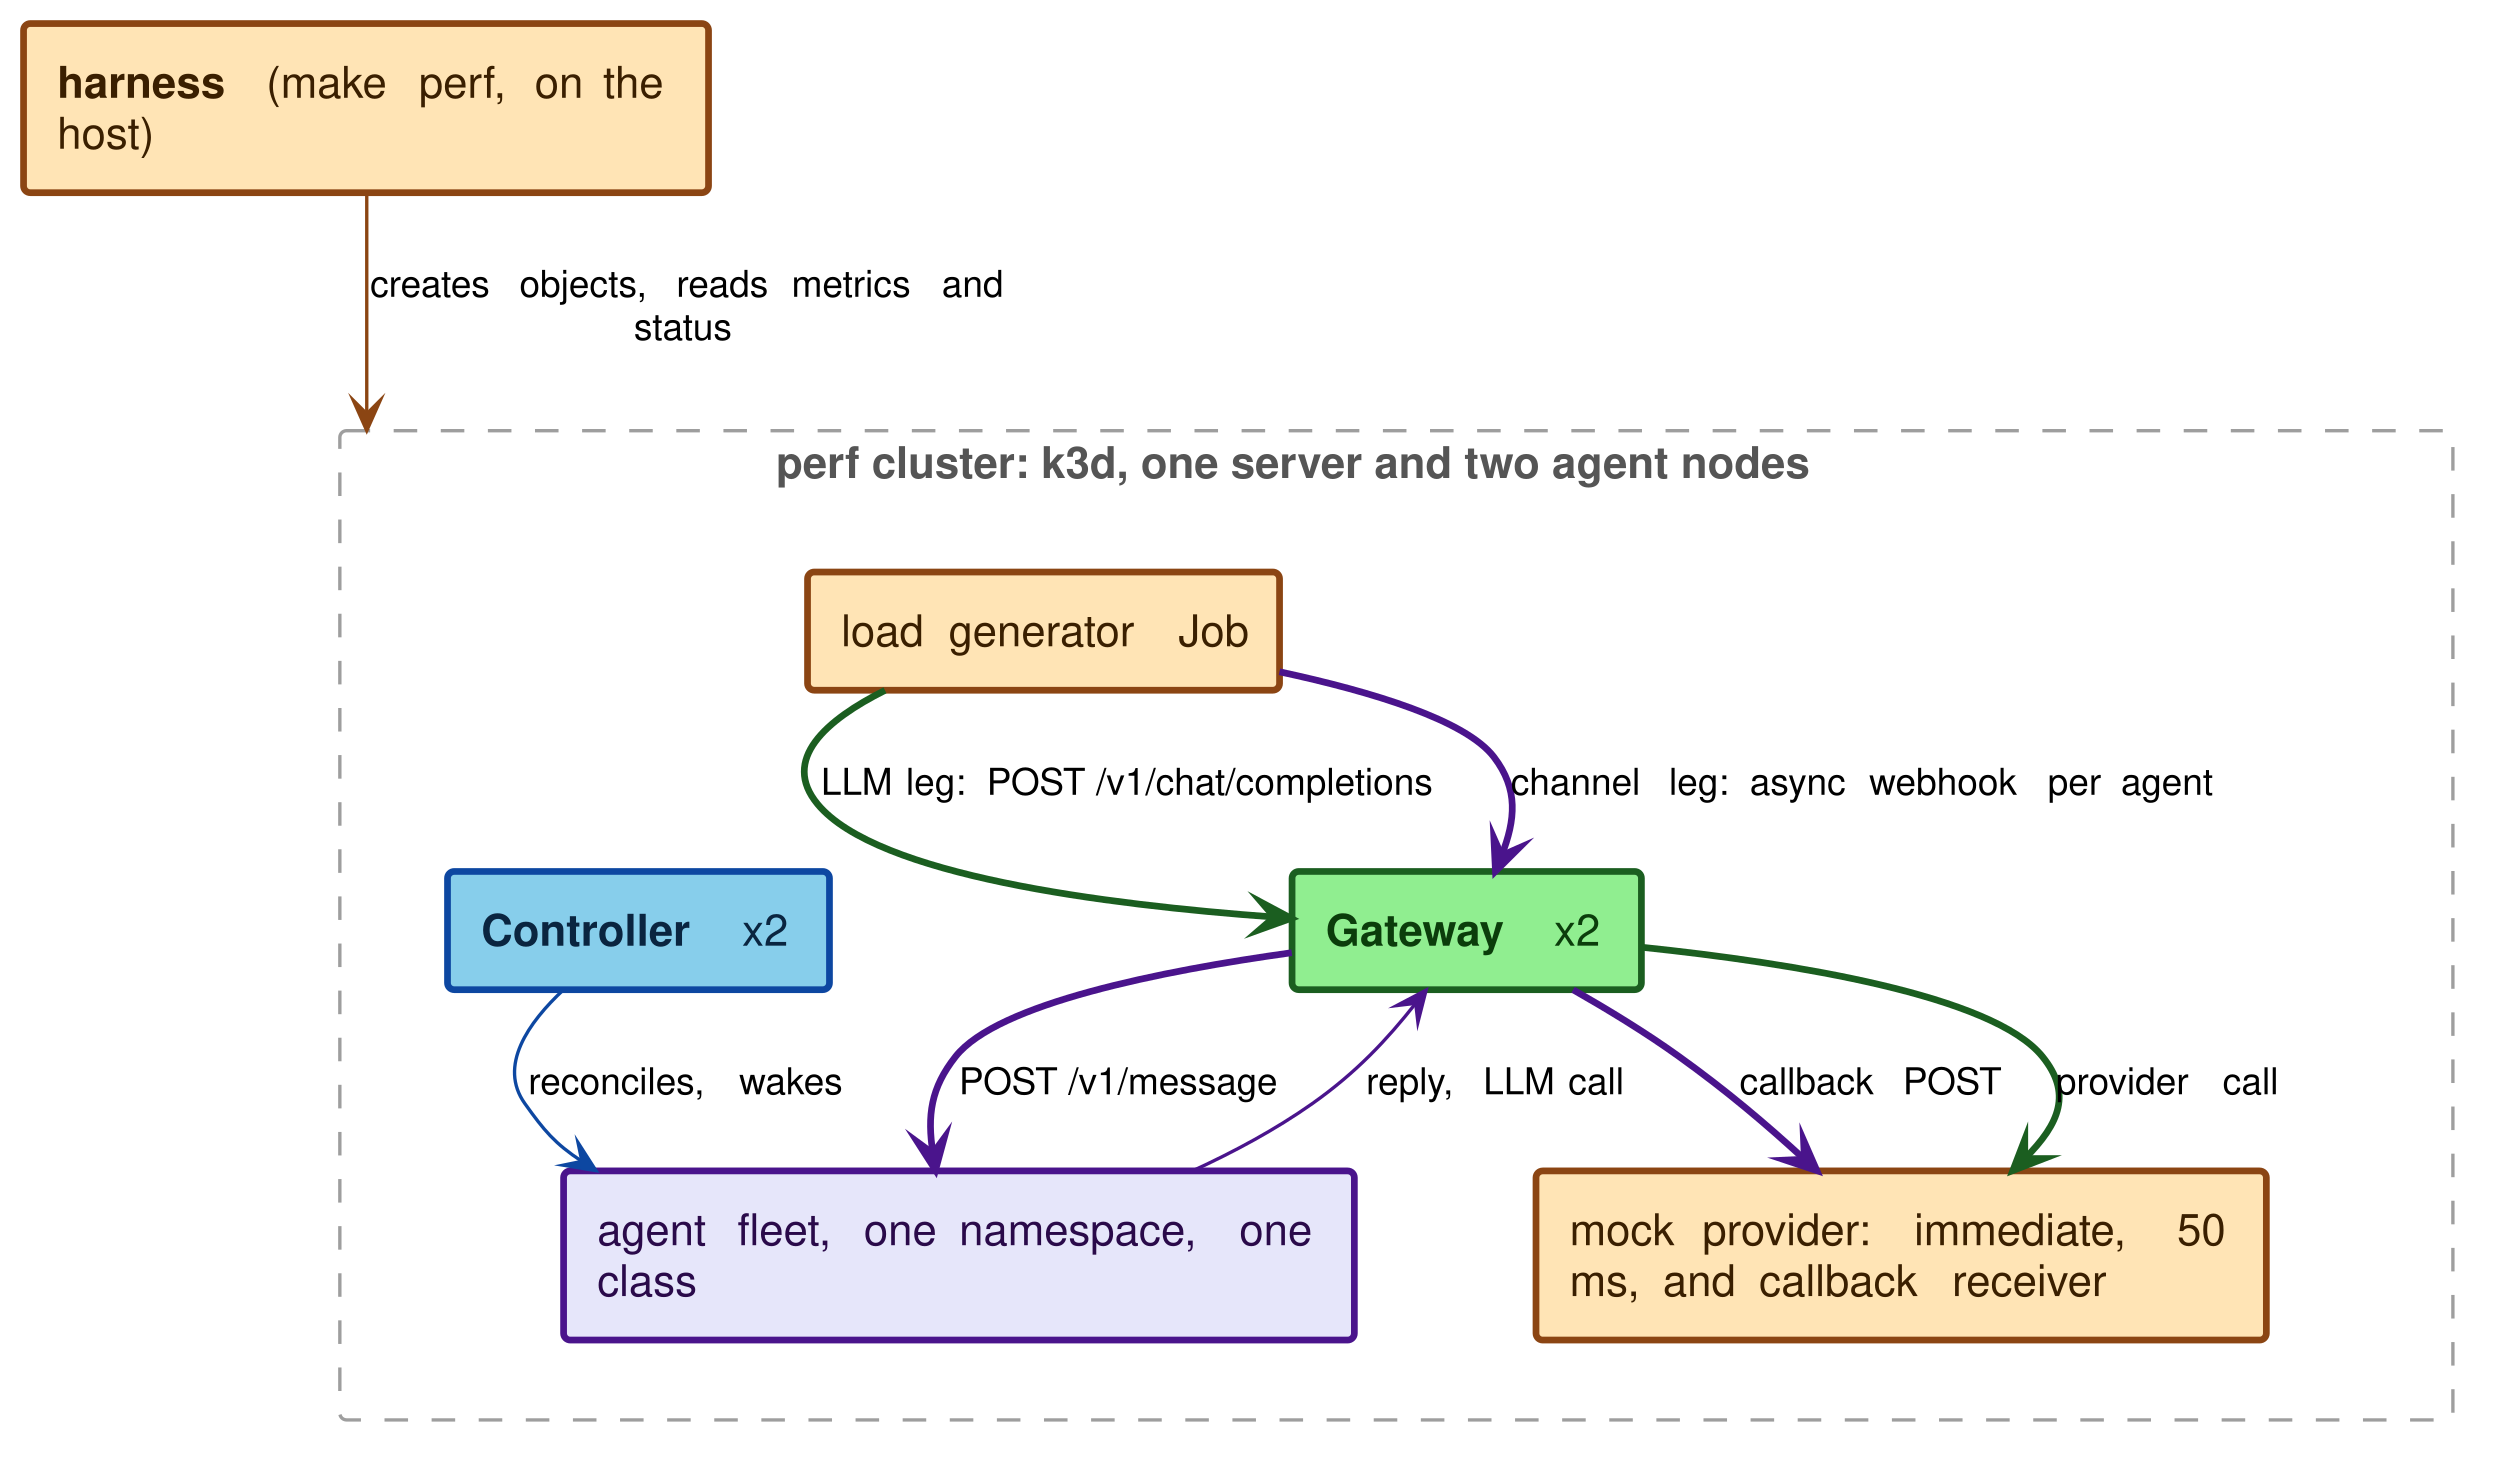
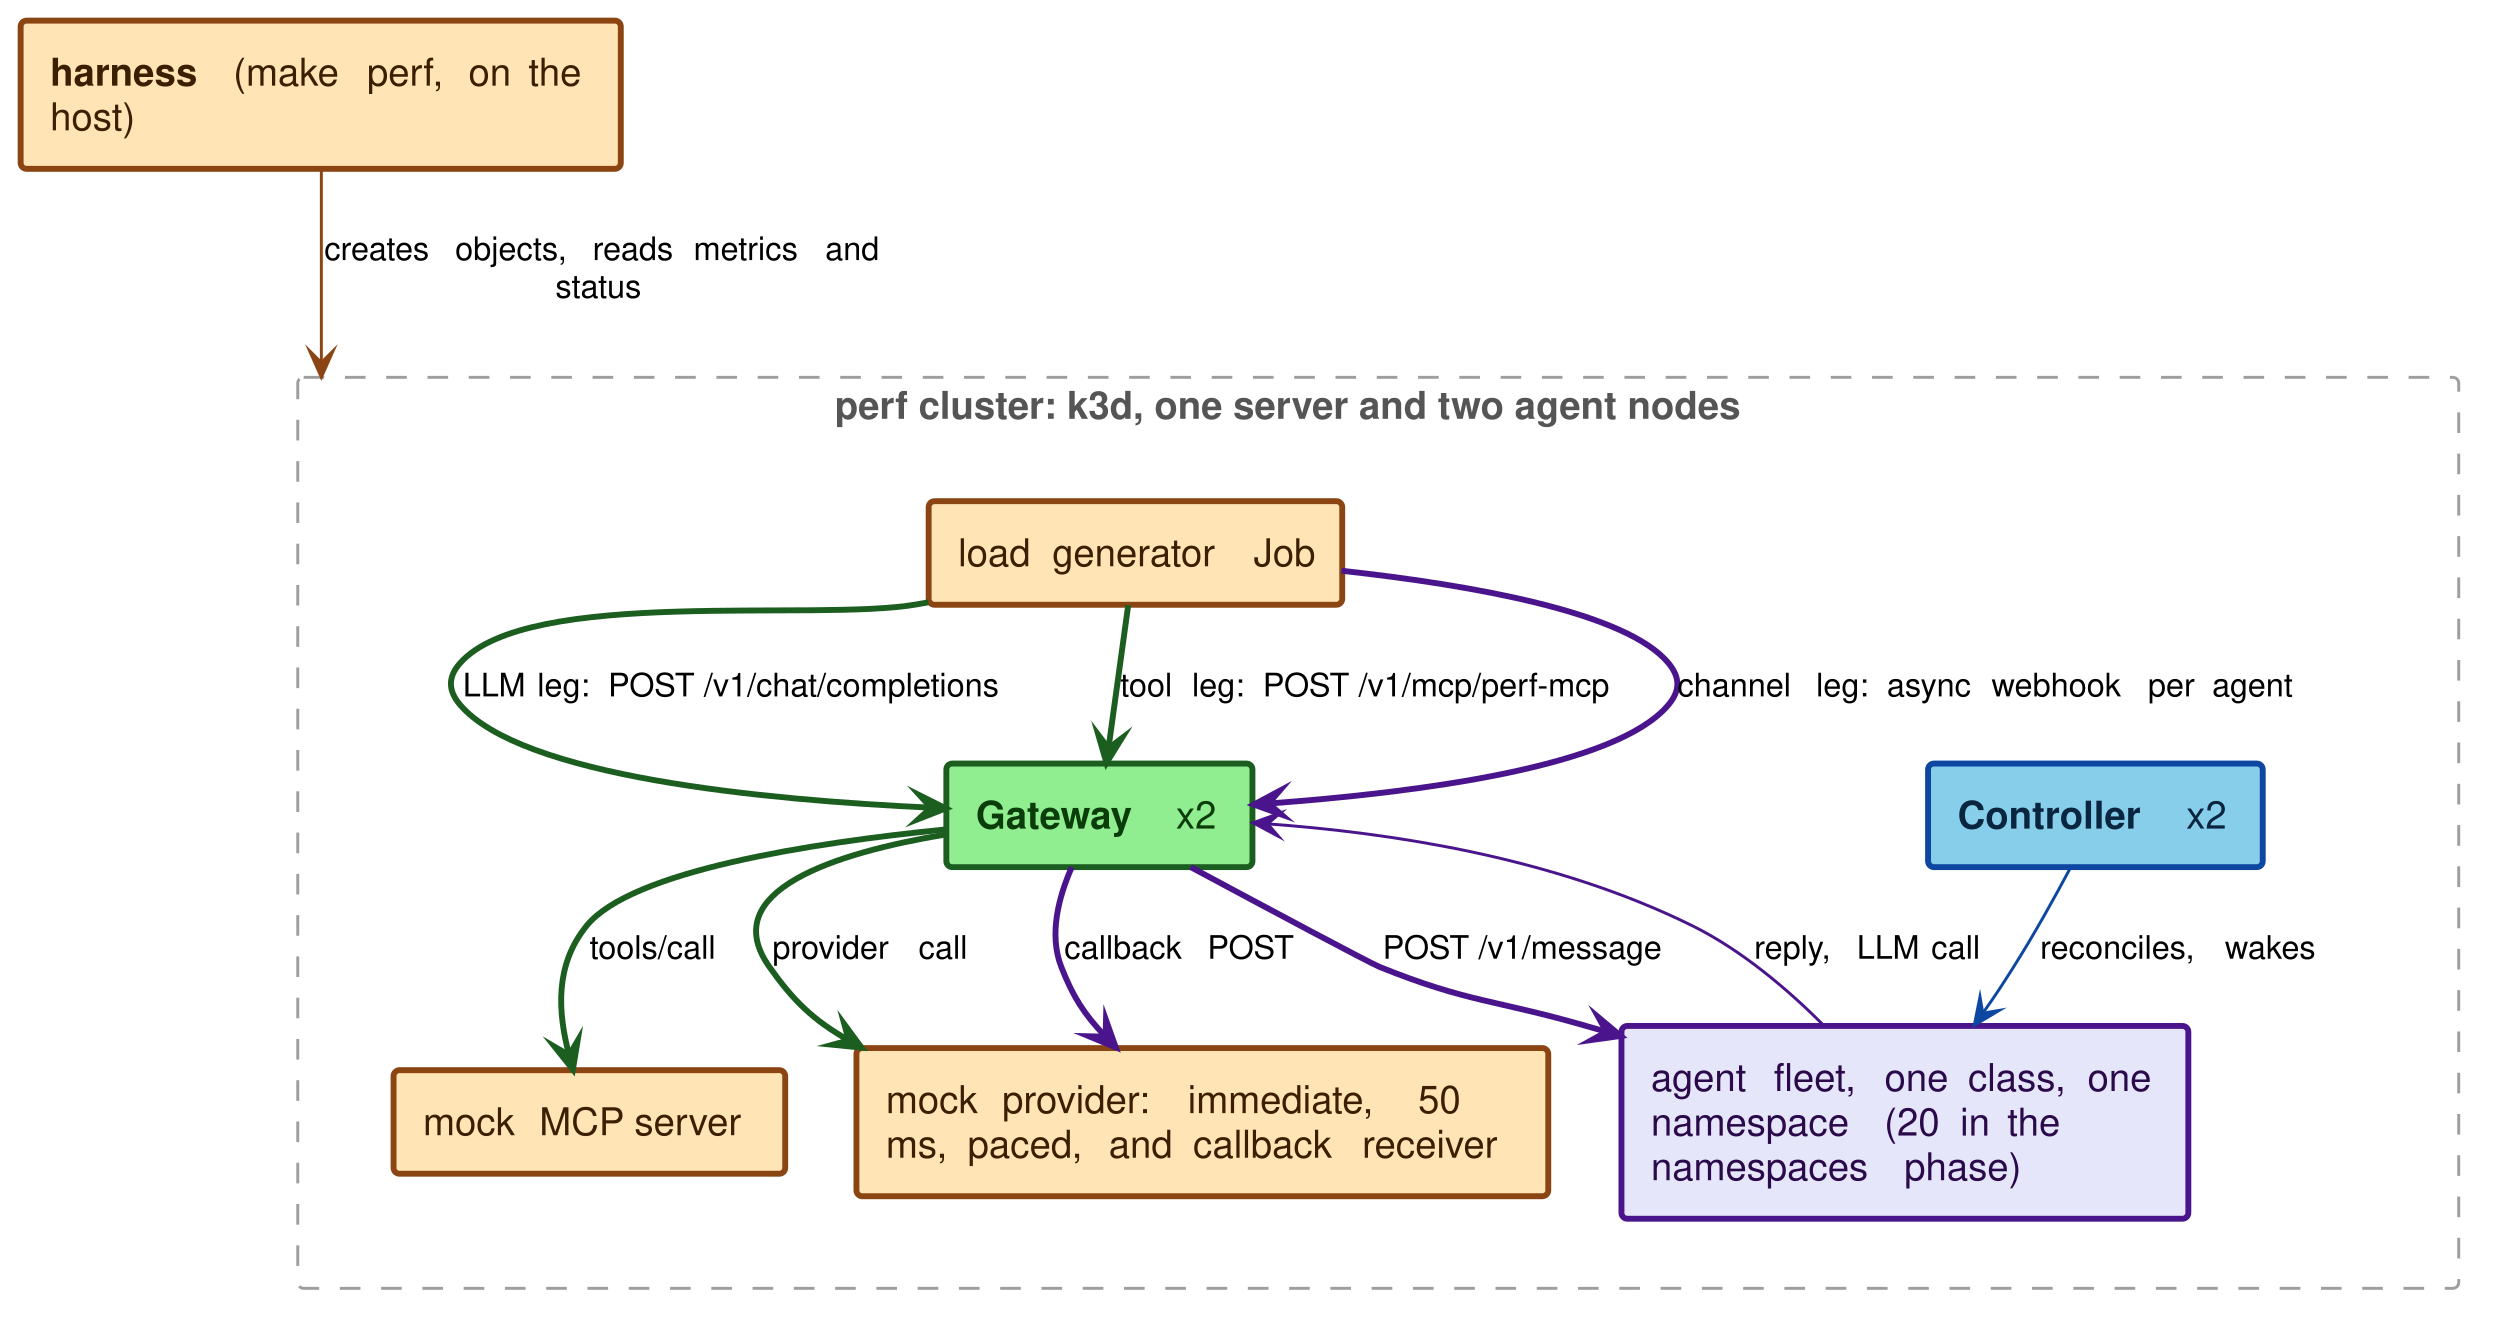
- <svg xmlns="http://www.w3.org/2000/svg" contentStyleType="text/css" data-diagram-type="DESCRIPTION" height="436px" preserveAspectRatio="none" style="width:743px;height:436px;" version="1.1" viewBox="0 0 743 436" width="743px" zoomAndPan="magnify">
+ <svg xmlns="http://www.w3.org/2000/svg" contentStyleType="text/css" data-diagram-type="DESCRIPTION" height="451px" preserveAspectRatio="none" style="width:848px;height:451px;" version="1.1" viewBox="0 0 848 451" width="848px" zoomAndPan="magnify">
  <defs />
  <g>
    <g class="cluster" data-qualified-name="CL" data-source-line="10" id="ent0002">
-       <rect fill="none" height="294" rx="2" ry="2" style="stroke:#9E9E9E;stroke-width:1;stroke-dasharray:7,7;" width="628" x="101" y="128" />
-       <text fill="#555555" font-family="Helvetica" font-size="13" font-weight="700" lengthAdjust="spacing" textLength="368.697" x="230.651" y="142.067">perf cluster: k3d, one server and two agent nodes</text>
+       <rect fill="none" height="309" rx="2" ry="2" style="stroke:#9E9E9E;stroke-width:1;stroke-dasharray:7,7;" width="733" x="101" y="128" />
+       <text fill="#555555" font-family="Helvetica" font-size="13" font-weight="700" lengthAdjust="spacing" textLength="368.697" x="283.151" y="142.067">perf cluster: k3d, one server and two agent nodes</text>
    </g>
    <g class="entity" data-qualified-name="CL.LG" data-source-line="11" id="ent0003">
-       <rect fill="#FFE4B5" height="35.133" rx="2" ry="2" style="stroke:#8B4513;stroke-width:2;" width="140.282" x="240" y="170" />
-       <text fill="#3A1F00" font-family="Helvetica" font-size="13" lengthAdjust="spacing" textLength="27.784" x="250" y="192.067">load</text>
-       <text fill="#3A1F00" font-family="Helvetica" font-size="13" lengthAdjust="spacing" textLength="4.132" x="277.784" y="192.067"> </text>
-       <text fill="#3A1F00" font-family="Helvetica" font-size="13" lengthAdjust="spacing" textLength="64.194" x="281.916" y="192.067">generator</text>
-       <text fill="#3A1F00" font-family="Helvetica" font-size="13" lengthAdjust="spacing" textLength="4.132" x="346.11" y="192.067"> </text>
-       <text fill="#3A1F00" font-family="Helvetica" font-size="13" lengthAdjust="spacing" textLength="20.04" x="350.242" y="192.067">Job</text>
+       <rect fill="#FFE4B5" height="35.133" rx="2" ry="2" style="stroke:#8B4513;stroke-width:2;" width="140.282" x="315" y="170" />
+       <text fill="#3A1F00" font-family="Helvetica" font-size="13" lengthAdjust="spacing" textLength="27.784" x="325" y="192.067">load</text>
+       <text fill="#3A1F00" font-family="Helvetica" font-size="13" lengthAdjust="spacing" textLength="4.132" x="352.784" y="192.067"> </text>
+       <text fill="#3A1F00" font-family="Helvetica" font-size="13" lengthAdjust="spacing" textLength="64.194" x="356.916" y="192.067">generator</text>
+       <text fill="#3A1F00" font-family="Helvetica" font-size="13" lengthAdjust="spacing" textLength="4.132" x="421.11" y="192.067"> </text>
+       <text fill="#3A1F00" font-family="Helvetica" font-size="13" lengthAdjust="spacing" textLength="20.04" x="425.242" y="192.067">Job</text>
    </g>
    <g class="entity" data-qualified-name="CL.GW" data-source-line="12" id="ent0004">
-       <rect fill="#90EE90" height="35.133" rx="2" ry="2" style="stroke:#1B5E20;stroke-width:2;" width="103.827" x="384" y="259" />
-       <text fill="#0B3D0B" font-family="Helvetica" font-size="13" font-weight="700" lengthAdjust="spacing" textLength="63.73" x="394" y="281.067">Gateway</text>
-       <text fill="#0B3D0B" font-family="Helvetica" font-size="13" lengthAdjust="spacing" textLength="4.132" x="457.731" y="281.067"> </text>
-       <text fill="#0B3D0B" font-family="Helvetica" font-size="13" lengthAdjust="spacing" textLength="15.964" x="461.863" y="281.067">x2</text>
+       <rect fill="#90EE90" height="35.133" rx="2" ry="2" style="stroke:#1B5E20;stroke-width:2;" width="103.827" x="321" y="259" />
+       <text fill="#0B3D0B" font-family="Helvetica" font-size="13" font-weight="700" lengthAdjust="spacing" textLength="63.73" x="331" y="281.067">Gateway</text>
+       <text fill="#0B3D0B" font-family="Helvetica" font-size="13" lengthAdjust="spacing" textLength="4.132" x="394.731" y="281.067"> </text>
+       <text fill="#0B3D0B" font-family="Helvetica" font-size="13" lengthAdjust="spacing" textLength="15.964" x="398.863" y="281.067">x2</text>
    </g>
    <g class="entity" data-qualified-name="CL.CTRL" data-source-line="13" id="ent0005">
-       <rect fill="#87CEEB" height="35.133" rx="2" ry="2" style="stroke:#0D47A1;stroke-width:2;" width="113.52" x="133" y="259" />
-       <text fill="#0A2540" font-family="Helvetica" font-size="13" font-weight="700" lengthAdjust="spacing" textLength="73.423" x="143" y="281.067">Controller</text>
-       <text fill="#0A2540" font-family="Helvetica" font-size="13" lengthAdjust="spacing" textLength="4.132" x="216.423" y="281.067"> </text>
-       <text fill="#0A2540" font-family="Helvetica" font-size="13" lengthAdjust="spacing" textLength="15.964" x="220.556" y="281.067">x2</text>
+       <rect fill="#87CEEB" height="35.133" rx="2" ry="2" style="stroke:#0D47A1;stroke-width:2;" width="113.52" x="654" y="259" />
+       <text fill="#0A2540" font-family="Helvetica" font-size="13" font-weight="700" lengthAdjust="spacing" textLength="73.423" x="664" y="281.067">Controller</text>
+       <text fill="#0A2540" font-family="Helvetica" font-size="13" lengthAdjust="spacing" textLength="4.132" x="737.423" y="281.067"> </text>
+       <text fill="#0A2540" font-family="Helvetica" font-size="13" lengthAdjust="spacing" textLength="15.964" x="741.556" y="281.067">x2</text>
    </g>
    <g class="entity" data-qualified-name="CL.MOCK" data-source-line="14" id="ent0006">
-       <rect fill="#FFE4B5" height="50.266" rx="2" ry="2" style="stroke:#8B4513;stroke-width:2;" width="217.057" x="456.5" y="348" />
-       <text fill="#3A1F00" font-family="Helvetica" font-size="13" lengthAdjust="spacing" textLength="35.293" x="466.5" y="370.067">mock</text>
-       <text fill="#3A1F00" font-family="Helvetica" font-size="13" lengthAdjust="spacing" textLength="4.132" x="501.793" y="370.067"> </text>
-       <text fill="#3A1F00" font-family="Helvetica" font-size="13" lengthAdjust="spacing" textLength="58.83" x="505.925" y="370.067">provider:</text>
-       <text fill="#3A1F00" font-family="Helvetica" font-size="13" lengthAdjust="spacing" textLength="4.132" x="564.755" y="370.067"> </text>
-       <text fill="#3A1F00" font-family="Helvetica" font-size="13" lengthAdjust="spacing" textLength="73.995" x="568.888" y="370.067">immediate,</text>
-       <text fill="#3A1F00" font-family="Helvetica" font-size="13" lengthAdjust="spacing" textLength="4.132" x="642.882" y="370.067"> </text>
-       <text fill="#3A1F00" font-family="Helvetica" font-size="13" lengthAdjust="spacing" textLength="16.542" x="647.015" y="370.067">50</text>
-       <text fill="#3A1F00" font-family="Helvetica" font-size="13" lengthAdjust="spacing" textLength="23.569" x="466.5" y="385.2">ms,</text>
-       <text fill="#3A1F00" font-family="Helvetica" font-size="13" lengthAdjust="spacing" textLength="4.132" x="490.069" y="385.2"> </text>
-       <text fill="#3A1F00" font-family="Helvetica" font-size="13" lengthAdjust="spacing" textLength="24.457" x="494.201" y="385.2">and</text>
-       <text fill="#3A1F00" font-family="Helvetica" font-size="13" lengthAdjust="spacing" textLength="4.132" x="518.659" y="385.2"> </text>
-       <text fill="#3A1F00" font-family="Helvetica" font-size="13" lengthAdjust="spacing" textLength="53.231" x="522.791" y="385.2">callback</text>
-       <text fill="#3A1F00" font-family="Helvetica" font-size="13" lengthAdjust="spacing" textLength="4.132" x="576.023" y="385.2"> </text>
-       <text fill="#3A1F00" font-family="Helvetica" font-size="13" lengthAdjust="spacing" textLength="53.136" x="580.155" y="385.2">receiver</text>
+       <rect fill="#FFE4B5" height="50.266" rx="2" ry="2" style="stroke:#8B4513;stroke-width:2;" width="234.671" x="290.5" y="355.5" />
+       <text fill="#3A1F00" font-family="Helvetica" font-size="13" lengthAdjust="spacing" textLength="35.293" x="300.5" y="377.567">mock</text>
+       <text fill="#3A1F00" font-family="Helvetica" font-size="13" lengthAdjust="spacing" textLength="4.132" x="335.793" y="377.567"> </text>
+       <text fill="#3A1F00" font-family="Helvetica" font-size="13" lengthAdjust="spacing" textLength="58.83" x="339.925" y="377.567">provider:</text>
+       <text fill="#3A1F00" font-family="Helvetica" font-size="13" lengthAdjust="spacing" textLength="4.132" x="398.755" y="377.567"> </text>
+       <text fill="#3A1F00" font-family="Helvetica" font-size="13" lengthAdjust="spacing" textLength="73.995" x="402.888" y="377.567">immediate,</text>
+       <text fill="#3A1F00" font-family="Helvetica" font-size="13" lengthAdjust="spacing" textLength="4.132" x="476.882" y="377.567"> </text>
+       <text fill="#3A1F00" font-family="Helvetica" font-size="13" lengthAdjust="spacing" textLength="16.542" x="481.015" y="377.567">50</text>
+       <text fill="#3A1F00" font-family="Helvetica" font-size="13" lengthAdjust="spacing" textLength="23.569" x="300.5" y="392.7">ms,</text>
+       <text fill="#3A1F00" font-family="Helvetica" font-size="13" lengthAdjust="spacing" textLength="4.132" x="324.069" y="392.7"> </text>
+       <text fill="#3A1F00" font-family="Helvetica" font-size="13" lengthAdjust="spacing" textLength="43.748" x="328.201" y="392.7">paced,</text>
+       <text fill="#3A1F00" font-family="Helvetica" font-size="13" lengthAdjust="spacing" textLength="4.132" x="371.949" y="392.7"> </text>
+       <text fill="#3A1F00" font-family="Helvetica" font-size="13" lengthAdjust="spacing" textLength="24.457" x="376.082" y="392.7">and</text>
+       <text fill="#3A1F00" font-family="Helvetica" font-size="13" lengthAdjust="spacing" textLength="4.132" x="400.539" y="392.7"> </text>
+       <text fill="#3A1F00" font-family="Helvetica" font-size="13" lengthAdjust="spacing" textLength="53.231" x="404.671" y="392.7">callback</text>
+       <text fill="#3A1F00" font-family="Helvetica" font-size="13" lengthAdjust="spacing" textLength="4.132" x="457.903" y="392.7"> </text>
+       <text fill="#3A1F00" font-family="Helvetica" font-size="13" lengthAdjust="spacing" textLength="53.136" x="462.035" y="392.7">receiver</text>
    </g>
-     <g class="entity" data-qualified-name="CL.FLEET" data-source-line="15" id="ent0007">
-       <rect fill="#E6E6FA" height="50.266" rx="2" ry="2" style="stroke:#4A148C;stroke-width:2;" width="235.014" x="167.5" y="348" />
-       <text fill="#2A0A4A" font-family="Helvetica" font-size="13" lengthAdjust="spacing" textLength="37.553" x="177.5" y="370.067">agent</text>
-       <text fill="#2A0A4A" font-family="Helvetica" font-size="13" lengthAdjust="spacing" textLength="4.132" x="215.053" y="370.067"> </text>
-       <text fill="#2A0A4A" font-family="Helvetica" font-size="13" lengthAdjust="spacing" textLength="33.414" x="219.185" y="370.067">fleet,</text>
-       <text fill="#2A0A4A" font-family="Helvetica" font-size="13" lengthAdjust="spacing" textLength="4.132" x="252.599" y="370.067"> </text>
-       <text fill="#2A0A4A" font-family="Helvetica" font-size="13" lengthAdjust="spacing" textLength="24.191" x="256.731" y="370.067">one</text>
-       <text fill="#2A0A4A" font-family="Helvetica" font-size="13" lengthAdjust="spacing" textLength="4.132" x="280.922" y="370.067"> </text>
-       <text fill="#2A0A4A" font-family="Helvetica" font-size="13" lengthAdjust="spacing" textLength="79.136" x="285.055" y="370.067">namespace,</text>
-       <text fill="#2A0A4A" font-family="Helvetica" font-size="13" lengthAdjust="spacing" textLength="4.132" x="364.191" y="370.067"> </text>
-       <text fill="#2A0A4A" font-family="Helvetica" font-size="13" lengthAdjust="spacing" textLength="24.191" x="368.323" y="370.067">one</text>
-       <text fill="#2A0A4A" font-family="Helvetica" font-size="13" lengthAdjust="spacing" textLength="32.272" x="177.5" y="385.2">class</text>
+     <g class="entity" data-qualified-name="CL.MCP" data-source-line="15" id="ent0007">
+       <rect fill="#FFE4B5" height="35.133" rx="2" ry="2" style="stroke:#8B4513;stroke-width:2;" width="132.842" x="133.5" y="363" />
+       <text fill="#3A1F00" font-family="Helvetica" font-size="13" lengthAdjust="spacing" textLength="35.293" x="143.5" y="385.067">mock</text>
+       <text fill="#3A1F00" font-family="Helvetica" font-size="13" lengthAdjust="spacing" textLength="4.132" x="178.793" y="385.067"> </text>
+       <text fill="#3A1F00" font-family="Helvetica" font-size="13" lengthAdjust="spacing" textLength="28.133" x="182.925" y="385.067">MCP</text>
+       <text fill="#3A1F00" font-family="Helvetica" font-size="13" lengthAdjust="spacing" textLength="4.132" x="211.058" y="385.067"> </text>
+       <text fill="#3A1F00" font-family="Helvetica" font-size="13" lengthAdjust="spacing" textLength="41.152" x="215.19" y="385.067">server</text>
+     </g>
+     <g class="entity" data-qualified-name="CL.FLEET" data-source-line="16" id="ent0008">
+       <rect fill="#E6E6FA" height="65.398" rx="2" ry="2" style="stroke:#4A148C;stroke-width:2;" width="192.282" x="550" y="348" />
+       <text fill="#2A0A4A" font-family="Helvetica" font-size="13" lengthAdjust="spacing" textLength="37.553" x="560" y="370.067">agent</text>
+       <text fill="#2A0A4A" font-family="Helvetica" font-size="13" lengthAdjust="spacing" textLength="4.132" x="597.553" y="370.067"> </text>
+       <text fill="#2A0A4A" font-family="Helvetica" font-size="13" lengthAdjust="spacing" textLength="33.414" x="601.685" y="370.067">fleet,</text>
+       <text fill="#2A0A4A" font-family="Helvetica" font-size="13" lengthAdjust="spacing" textLength="4.132" x="635.099" y="370.067"> </text>
+       <text fill="#2A0A4A" font-family="Helvetica" font-size="13" lengthAdjust="spacing" textLength="24.191" x="639.231" y="370.067">one</text>
+       <text fill="#2A0A4A" font-family="Helvetica" font-size="13" lengthAdjust="spacing" textLength="4.132" x="663.422" y="370.067"> </text>
+       <text fill="#2A0A4A" font-family="Helvetica" font-size="13" lengthAdjust="spacing" textLength="36.404" x="667.555" y="370.067">class,</text>
+       <text fill="#2A0A4A" font-family="Helvetica" font-size="13" lengthAdjust="spacing" textLength="4.132" x="703.958" y="370.067"> </text>
+       <text fill="#2A0A4A" font-family="Helvetica" font-size="13" lengthAdjust="spacing" textLength="24.191" x="708.091" y="370.067">one</text>
+       <text fill="#2A0A4A" font-family="Helvetica" font-size="13" lengthAdjust="spacing" textLength="75.004" x="560" y="385.2">namespace</text>
+       <text fill="#2A0A4A" font-family="Helvetica" font-size="13" lengthAdjust="spacing" textLength="4.132" x="635.004" y="385.2"> </text>
+       <text fill="#2A0A4A" font-family="Helvetica" font-size="13" lengthAdjust="spacing" textLength="21.614" x="639.136" y="385.2">(20</text>
+       <text fill="#2A0A4A" font-family="Helvetica" font-size="13" lengthAdjust="spacing" textLength="4.132" x="660.75" y="385.2"> </text>
+       <text fill="#2A0A4A" font-family="Helvetica" font-size="13" lengthAdjust="spacing" textLength="11.851" x="664.882" y="385.2">in</text>
+       <text fill="#2A0A4A" font-family="Helvetica" font-size="13" lengthAdjust="spacing" textLength="4.132" x="676.733" y="385.2"> </text>
+       <text fill="#2A0A4A" font-family="Helvetica" font-size="13" lengthAdjust="spacing" textLength="21.334" x="680.866" y="385.2">the</text>
+       <text fill="#2A0A4A" font-family="Helvetica" font-size="13" lengthAdjust="spacing" textLength="81.777" x="560" y="400.332">namespaces</text>
+       <text fill="#2A0A4A" font-family="Helvetica" font-size="13" lengthAdjust="spacing" textLength="4.132" x="641.777" y="400.332"> </text>
+       <text fill="#2A0A4A" font-family="Helvetica" font-size="13" lengthAdjust="spacing" textLength="44.3" x="645.909" y="400.332">phase)</text>
    </g>
    <g class="entity" data-qualified-name="H" data-source-line="9" id="ent0001">
      <rect fill="#FFE4B5" height="50.266" rx="2" ry="2" style="stroke:#8B4513;stroke-width:2;" width="203.574" x="7" y="7" />
      <text fill="#3A1F00" font-family="Helvetica" font-size="13" font-weight="700" lengthAdjust="spacing" textLength="57.986" x="17" y="29.067">harness</text>
      <text fill="#3A1F00" font-family="Helvetica" font-size="13" lengthAdjust="spacing" textLength="4.132" x="74.986" y="29.067"> </text>
      <text fill="#3A1F00" font-family="Helvetica" font-size="13" lengthAdjust="spacing" textLength="41.228" x="79.118" y="29.067">(make</text>
      <text fill="#3A1F00" font-family="Helvetica" font-size="13" lengthAdjust="spacing" textLength="4.132" x="120.346" y="29.067"> </text>
      <text fill="#3A1F00" font-family="Helvetica" font-size="13" lengthAdjust="spacing" textLength="30.304" x="124.478" y="29.067">perf,</text>
      <text fill="#3A1F00" font-family="Helvetica" font-size="13" lengthAdjust="spacing" textLength="4.132" x="154.782" y="29.067"> </text>
      <text fill="#3A1F00" font-family="Helvetica" font-size="13" lengthAdjust="spacing" textLength="16.193" x="158.915" y="29.067">on</text>
      <text fill="#3A1F00" font-family="Helvetica" font-size="13" lengthAdjust="spacing" textLength="4.132" x="175.107" y="29.067"> </text>
      <text fill="#3A1F00" font-family="Helvetica" font-size="13" lengthAdjust="spacing" textLength="21.334" x="179.24" y="29.067">the</text>
      <text fill="#3A1F00" font-family="Helvetica" font-size="13" lengthAdjust="spacing" textLength="33.135" x="17" y="44.2">host)</text>
    </g>
-     <g class="link" data-entity-1="ent0001" data-entity-2="ent0002" data-link-type="dependency" data-source-line="17" id="lnk8">
+     <g class="link" data-entity-1="ent0001" data-entity-2="ent0002" data-link-type="dependency" data-source-line="18" id="lnk9">
      <path d="M109,57.32 C109,67.972 109,81.206 109,95.104 C109,102.053 109,109.169 109,116.211 C109,119.733 109,123.236 109,126.69 C109,127.122 109,122.553 109,122.984" fill="none" id="H-to-CL" style="stroke:#8B4513;stroke-width:1;" />
      <polygon fill="#8B4513" points="109,127.984,113,118.984,109,122.984,105,118.984,109,127.984" style="stroke:#8B4513;stroke-width:1;stroke-linejoin:miter;stroke-miterlimit:10;" />
      <text fill="#000000" font-family="Helvetica" font-size="11" lengthAdjust="spacing" textLength="40.89" x="110" y="88.21">creates</text>
      <text fill="#000000" font-family="Helvetica" font-size="11" lengthAdjust="spacing" textLength="3.497" x="150.89" y="88.21"> </text>
      <text fill="#000000" font-family="Helvetica" font-size="11" lengthAdjust="spacing" textLength="43.124" x="154.387" y="88.21">objects,</text>
      <text fill="#000000" font-family="Helvetica" font-size="11" lengthAdjust="spacing" textLength="3.497" x="197.511" y="88.21"> </text>
      <text fill="#000000" font-family="Helvetica" font-size="11" lengthAdjust="spacing" textLength="30.744" x="201.008" y="88.21">reads</text>
      <text fill="#000000" font-family="Helvetica" font-size="11" lengthAdjust="spacing" textLength="3.497" x="231.752" y="88.21"> </text>
      <text fill="#000000" font-family="Helvetica" font-size="11" lengthAdjust="spacing" textLength="41.153" x="235.249" y="88.21">metrics</text>
      <text fill="#000000" font-family="Helvetica" font-size="11" lengthAdjust="spacing" textLength="3.497" x="276.402" y="88.21"> </text>
      <text fill="#000000" font-family="Helvetica" font-size="11" lengthAdjust="spacing" textLength="20.695" x="279.898" y="88.21">and</text>
      <text fill="#000000" font-family="Helvetica" font-size="11" lengthAdjust="spacing" textLength="33.8" x="188.397" y="101.015">status</text>
    </g>
-     <g class="link" data-entity-1="ent0003" data-entity-2="ent0004" data-link-type="dependency" data-source-line="18" id="lnk9">
-       <path d="M263.02,205.17 C245.41,214 232.03,225.77 243,239 C260.57,260.2 327.793,268.814 378.713,272.554" fill="none" id="LG-to-GW" style="stroke:#1B5E20;stroke-width:2;" />
-       <polygon fill="#1B5E20" points="383.7,272.92,375.017,268.272,378.713,272.554,374.431,276.25,383.7,272.92" style="stroke:#1B5E20;stroke-width:2;stroke-linejoin:miter;stroke-miterlimit:10;" />
-       <text fill="#000000" font-family="Helvetica" font-size="11" lengthAdjust="spacing" textLength="21.748" x="244" y="236.21">LLM</text>
-       <text fill="#000000" font-family="Helvetica" font-size="11" lengthAdjust="spacing" textLength="3.497" x="265.748" y="236.21"> </text>
-       <text fill="#000000" font-family="Helvetica" font-size="11" lengthAdjust="spacing" textLength="20.512" x="269.244" y="236.21">leg:</text>
-       <text fill="#000000" font-family="Helvetica" font-size="11" lengthAdjust="spacing" textLength="3.497" x="289.756" y="236.21"> </text>
-       <text fill="#000000" font-family="Helvetica" font-size="11" lengthAdjust="spacing" textLength="28.993" x="293.253" y="236.21">POST</text>
-       <text fill="#000000" font-family="Helvetica" font-size="11" lengthAdjust="spacing" textLength="3.497" x="322.246" y="236.21"> </text>
-       <text fill="#000000" font-family="Helvetica" font-size="11" lengthAdjust="spacing" textLength="115.801" x="325.743" y="236.21">/v1/chat/completions</text>
+     <g class="link" data-entity-1="ent0003" data-entity-2="ent0004" data-link-type="dependency" data-source-line="19" id="lnk10">
+       <path d="M314.92,204.3 C313.6,204.54 312.3,204.77 311,205 C276.79,211.01 178.93,198.92 156,225 C151.89,229.67 151.98,234.25 156,239 C176.69,263.46 258.445,271.308 315.795,273.968" fill="none" id="LG-to-GW" style="stroke:#1B5E20;stroke-width:2;" />
+       <polygon fill="#1B5E20" points="320.79,274.2,311.985,269.787,315.795,273.968,311.614,277.779,320.79,274.2" style="stroke:#1B5E20;stroke-width:2;stroke-linejoin:miter;stroke-miterlimit:10;" />
+       <text fill="#000000" font-family="Helvetica" font-size="11" lengthAdjust="spacing" textLength="21.748" x="157" y="236.21">LLM</text>
+       <text fill="#000000" font-family="Helvetica" font-size="11" lengthAdjust="spacing" textLength="3.497" x="178.748" y="236.21"> </text>
+       <text fill="#000000" font-family="Helvetica" font-size="11" lengthAdjust="spacing" textLength="20.512" x="182.244" y="236.21">leg:</text>
+       <text fill="#000000" font-family="Helvetica" font-size="11" lengthAdjust="spacing" textLength="3.497" x="202.756" y="236.21"> </text>
+       <text fill="#000000" font-family="Helvetica" font-size="11" lengthAdjust="spacing" textLength="28.993" x="206.253" y="236.21">POST</text>
+       <text fill="#000000" font-family="Helvetica" font-size="11" lengthAdjust="spacing" textLength="3.497" x="235.246" y="236.21"> </text>
+       <text fill="#000000" font-family="Helvetica" font-size="11" lengthAdjust="spacing" textLength="115.801" x="238.743" y="236.21">/v1/chat/completions</text>
    </g>
-     <g class="link" data-entity-1="ent0003" data-entity-2="ent0004" data-link-type="dependency" data-source-line="20" id="lnk11">
-       <path d="M380.25,199.65 C408.17,205.65 435.66,214.08 444,225 C451.33,234.59 450.42,243.589 446.269,254.279" fill="none" id="LG-to-GW-1" style="stroke:#4A148C;stroke-width:2;" />
-       <polygon fill="#4A148C" points="444.46,258.94,451.446,251.998,446.269,254.279,443.988,249.102,444.46,258.94" style="stroke:#4A148C;stroke-width:2;stroke-linejoin:miter;stroke-miterlimit:10;" />
-       <text fill="#000000" font-family="Helvetica" font-size="11" lengthAdjust="spacing" textLength="43.527" x="449" y="236.21">channel</text>
-       <text fill="#000000" font-family="Helvetica" font-size="11" lengthAdjust="spacing" textLength="3.497" x="492.527" y="236.21"> </text>
-       <text fill="#000000" font-family="Helvetica" font-size="11" lengthAdjust="spacing" textLength="20.512" x="496.024" y="236.21">leg:</text>
-       <text fill="#000000" font-family="Helvetica" font-size="11" lengthAdjust="spacing" textLength="3.497" x="516.536" y="236.21"> </text>
-       <text fill="#000000" font-family="Helvetica" font-size="11" lengthAdjust="spacing" textLength="32.001" x="520.033" y="236.21">async</text>
-       <text fill="#000000" font-family="Helvetica" font-size="11" lengthAdjust="spacing" textLength="3.497" x="552.034" y="236.21"> </text>
-       <text fill="#000000" font-family="Helvetica" font-size="11" lengthAdjust="spacing" textLength="49.548" x="555.53" y="236.21">webhook</text>
-       <text fill="#000000" font-family="Helvetica" font-size="11" lengthAdjust="spacing" textLength="3.497" x="605.079" y="236.21"> </text>
-       <text fill="#000000" font-family="Helvetica" font-size="11" lengthAdjust="spacing" textLength="18.273" x="608.575" y="236.21">per</text>
-       <text fill="#000000" font-family="Helvetica" font-size="11" lengthAdjust="spacing" textLength="3.497" x="626.848" y="236.21"> </text>
-       <text fill="#000000" font-family="Helvetica" font-size="11" lengthAdjust="spacing" textLength="31.775" x="630.344" y="236.21">agent</text>
+     <g class="link" data-entity-1="ent0003" data-entity-2="ent0004" data-link-type="dependency" data-source-line="21" id="lnk12">
+       <path d="M382.69,205.27 C380.56,220.68 378.112,238.437 375.992,253.827" fill="none" id="LG-to-GW-1" style="stroke:#1B5E20;stroke-width:2;" />
+       <polygon fill="#1B5E20" points="375.31,258.78,380.501,250.41,375.992,253.827,372.576,249.318,375.31,258.78" style="stroke:#1B5E20;stroke-width:2;stroke-linejoin:miter;stroke-miterlimit:10;" />
+       <text fill="#000000" font-family="Helvetica" font-size="11" lengthAdjust="spacing" textLength="20.829" x="380" y="236.21">tool</text>
+       <text fill="#000000" font-family="Helvetica" font-size="11" lengthAdjust="spacing" textLength="3.497" x="400.829" y="236.21"> </text>
+       <text fill="#000000" font-family="Helvetica" font-size="11" lengthAdjust="spacing" textLength="20.512" x="404.326" y="236.21">leg:</text>
+       <text fill="#000000" font-family="Helvetica" font-size="11" lengthAdjust="spacing" textLength="3.497" x="424.838" y="236.21"> </text>
+       <text fill="#000000" font-family="Helvetica" font-size="11" lengthAdjust="spacing" textLength="28.993" x="428.334" y="236.21">POST</text>
+       <text fill="#000000" font-family="Helvetica" font-size="11" lengthAdjust="spacing" textLength="3.497" x="457.328" y="236.21"> </text>
+       <text fill="#000000" font-family="Helvetica" font-size="11" lengthAdjust="spacing" textLength="98.232" x="460.824" y="236.21">/v1/mcp/perf-mcp</text>
    </g>
-     <g class="link" data-entity-1="ent0004" data-entity-2="ent0006" data-link-type="dependency" data-source-line="19" id="lnk10">
-       <path d="M488.37,281.57 C533.02,286.25 592.25,295.77 607,314 C615.76,324.82 612.344,333.743 601.764,344.333" fill="none" id="GW-to-MOCK" style="stroke:#1B5E20;stroke-width:2;" />
-       <polygon fill="#1B5E20" points="598.23,347.87,607.421,344.33,601.764,344.333,601.761,338.676,598.23,347.87" style="stroke:#1B5E20;stroke-width:2;stroke-linejoin:miter;stroke-miterlimit:10;" />
-       <text fill="#000000" font-family="Helvetica" font-size="11" lengthAdjust="spacing" textLength="46.073" x="611" y="325.21">provider</text>
-       <text fill="#000000" font-family="Helvetica" font-size="11" lengthAdjust="spacing" textLength="3.497" x="657.073" y="325.21"> </text>
-       <text fill="#000000" font-family="Helvetica" font-size="11" lengthAdjust="spacing" textLength="18.901" x="660.57" y="325.21">call</text>
+     <g class="link" data-entity-1="ent0003" data-entity-2="ent0004" data-link-type="dependency" data-source-line="23" id="lnk14">
+       <path d="M455.02,193.6 C499.74,198.48 551.89,207.76 566,225 C569.94,229.82 569.97,234.21 566,239 C548.43,260.2 481.207,268.814 430.287,272.554" fill="none" id="LG-to-GW-2" style="stroke:#4A148C;stroke-width:2;" />
+       <polygon fill="#4A148C" points="425.3,272.92,434.569,276.25,430.287,272.554,433.983,268.272,425.3,272.92" style="stroke:#4A148C;stroke-width:2;stroke-linejoin:miter;stroke-miterlimit:10;" />
+       <text fill="#000000" font-family="Helvetica" font-size="11" lengthAdjust="spacing" textLength="43.527" x="569" y="236.21">channel</text>
+       <text fill="#000000" font-family="Helvetica" font-size="11" lengthAdjust="spacing" textLength="3.497" x="612.527" y="236.21"> </text>
+       <text fill="#000000" font-family="Helvetica" font-size="11" lengthAdjust="spacing" textLength="20.512" x="616.024" y="236.21">leg:</text>
+       <text fill="#000000" font-family="Helvetica" font-size="11" lengthAdjust="spacing" textLength="3.497" x="636.536" y="236.21"> </text>
+       <text fill="#000000" font-family="Helvetica" font-size="11" lengthAdjust="spacing" textLength="32.001" x="640.033" y="236.21">async</text>
+       <text fill="#000000" font-family="Helvetica" font-size="11" lengthAdjust="spacing" textLength="3.497" x="672.034" y="236.21"> </text>
+       <text fill="#000000" font-family="Helvetica" font-size="11" lengthAdjust="spacing" textLength="49.548" x="675.53" y="236.21">webhook</text>
+       <text fill="#000000" font-family="Helvetica" font-size="11" lengthAdjust="spacing" textLength="3.497" x="725.079" y="236.21"> </text>
+       <text fill="#000000" font-family="Helvetica" font-size="11" lengthAdjust="spacing" textLength="18.273" x="728.575" y="236.21">per</text>
+       <text fill="#000000" font-family="Helvetica" font-size="11" lengthAdjust="spacing" textLength="3.497" x="746.848" y="236.21"> </text>
+       <text fill="#000000" font-family="Helvetica" font-size="11" lengthAdjust="spacing" textLength="31.775" x="750.344" y="236.21">agent</text>
    </g>
-     <g class="link" data-entity-1="ent0004" data-entity-2="ent0006" data-link-type="dependency" data-source-line="23" id="lnk14">
-       <path d="M467.52,294.15 C477.82,300.02 489.15,306.92 499,314 C513.25,324.24 524.321,333.605 536.27,344.535" fill="none" id="GW-to-MOCK-1" style="stroke:#4A148C;stroke-width:2;" />
-       <polygon fill="#4A148C" points="539.96,347.91,536.019,338.884,536.27,344.535,530.619,344.787,539.96,347.91" style="stroke:#4A148C;stroke-width:2;stroke-linejoin:miter;stroke-miterlimit:10;" />
-       <text fill="#000000" font-family="Helvetica" font-size="11" lengthAdjust="spacing" textLength="45.042" x="517" y="325.21">callback</text>
-       <text fill="#000000" font-family="Helvetica" font-size="11" lengthAdjust="spacing" textLength="3.497" x="562.042" y="325.21"> </text>
-       <text fill="#000000" font-family="Helvetica" font-size="11" lengthAdjust="spacing" textLength="28.993" x="565.539" y="325.21">POST</text>
+     <g class="link" data-entity-1="ent0004" data-entity-2="ent0006" data-link-type="dependency" data-source-line="20" id="lnk11">
+       <path d="M320.64,283.07 C283.3,289.31 242.68,302.16 261,328 C269.13,339.47 275.687,345.922 287.887,352.882" fill="none" id="GW-to-MOCK" style="stroke:#1B5E20;stroke-width:2;" />
+       <polygon fill="#1B5E20" points="292.23,355.36,286.395,347.426,287.887,352.882,282.431,354.375,292.23,355.36" style="stroke:#1B5E20;stroke-width:2;stroke-linejoin:miter;stroke-miterlimit:10;" />
+       <text fill="#000000" font-family="Helvetica" font-size="11" lengthAdjust="spacing" textLength="46.073" x="262" y="325.21">provider</text>
+       <text fill="#000000" font-family="Helvetica" font-size="11" lengthAdjust="spacing" textLength="3.497" x="308.073" y="325.21"> </text>
+       <text fill="#000000" font-family="Helvetica" font-size="11" lengthAdjust="spacing" textLength="18.901" x="311.57" y="325.21">call</text>
    </g>
-     <g class="link" data-entity-1="ent0004" data-entity-2="ent0007" data-link-type="dependency" data-source-line="21" id="lnk12">
-       <path d="M383.91,283.14 C344.96,288.56 296.39,298.28 284,314 C276.64,323.33 275.519,331.438 277.269,342.798" fill="none" id="GW-to-FLEET" style="stroke:#4A148C;stroke-width:2;" />
-       <polygon fill="#4A148C" points="278.03,347.74,280.613,338.236,277.269,342.798,272.706,339.454,278.03,347.74" style="stroke:#4A148C;stroke-width:2;stroke-linejoin:miter;stroke-miterlimit:10;" />
-       <text fill="#000000" font-family="Helvetica" font-size="11" lengthAdjust="spacing" textLength="28.993" x="285" y="325.21">POST</text>
-       <text fill="#000000" font-family="Helvetica" font-size="11" lengthAdjust="spacing" textLength="3.497" x="313.993" y="325.21"> </text>
-       <text fill="#000000" font-family="Helvetica" font-size="11" lengthAdjust="spacing" textLength="70.356" x="317.49" y="325.21">/v1/message</text>
+     <g class="link" data-entity-1="ent0004" data-entity-2="ent0006" data-link-type="dependency" data-source-line="26" id="lnk17">
+       <path d="M363.52,294.2 C359.11,304.2 355.69,317.05 360,328 C363.99,338.12 367.553,343.808 375.013,351.648" fill="none" id="GW-to-MOCK-1" style="stroke:#4A148C;stroke-width:2;" />
+       <polygon fill="#4A148C" points="378.46,355.27,375.154,345.993,375.013,351.648,369.358,351.507,378.46,355.27" style="stroke:#4A148C;stroke-width:2;stroke-linejoin:miter;stroke-miterlimit:10;" />
+       <text fill="#000000" font-family="Helvetica" font-size="11" lengthAdjust="spacing" textLength="45.042" x="361" y="325.21">callback</text>
+       <text fill="#000000" font-family="Helvetica" font-size="11" lengthAdjust="spacing" textLength="3.497" x="406.042" y="325.21"> </text>
+       <text fill="#000000" font-family="Helvetica" font-size="11" lengthAdjust="spacing" textLength="28.993" x="409.539" y="325.21">POST</text>
    </g>
-     <g class="link" data-entity-1="ent0007" data-entity-2="ent0004" data-link-type="dependency" data-source-line="22" id="lnk13">
-       <path d="M354.49,347.95 C366.83,342.29 379.18,335.63 390,328 C403.18,318.7 412.242,308.955 420.742,298.185" fill="none" id="FLEET-to-GW" style="stroke:#4A148C;stroke-width:1;" />
-       <polygon fill="#4A148C" points="423.84,294.26,415.124,298.847,420.742,298.185,421.404,303.803,423.84,294.26" style="stroke:#4A148C;stroke-width:1;stroke-linejoin:miter;stroke-miterlimit:10;" />
-       <text fill="#000000" font-family="Helvetica" font-size="11" lengthAdjust="spacing" textLength="31.335" x="406" y="325.21">reply,</text>
-       <text fill="#000000" font-family="Helvetica" font-size="11" lengthAdjust="spacing" textLength="3.497" x="437.335" y="325.21"> </text>
-       <text fill="#000000" font-family="Helvetica" font-size="11" lengthAdjust="spacing" textLength="21.748" x="440.832" y="325.21">LLM</text>
-       <text fill="#000000" font-family="Helvetica" font-size="11" lengthAdjust="spacing" textLength="3.497" x="462.579" y="325.21"> </text>
-       <text fill="#000000" font-family="Helvetica" font-size="11" lengthAdjust="spacing" textLength="18.901" x="466.076" y="325.21">call</text>
+     <g class="link" data-entity-1="ent0004" data-entity-2="ent0007" data-link-type="dependency" data-source-line="22" id="lnk13">
+       <path d="M320.6,281.35 C275.08,285.91 214.13,295.37 199,314 C188.03,327.51 189.266,343.432 193.056,357.942" fill="none" id="GW-to-MCP" style="stroke:#1B5E20;stroke-width:2;" />
+       <polygon fill="#1B5E20" points="194.32,362.78,195.916,353.061,193.056,357.942,188.175,355.083,194.32,362.78" style="stroke:#1B5E20;stroke-width:2;stroke-linejoin:miter;stroke-miterlimit:10;" />
+       <text fill="#000000" font-family="Helvetica" font-size="11" lengthAdjust="spacing" textLength="49.167" x="200" y="325.21">tools/call</text>
    </g>
-     <g class="link" data-entity-1="ent0005" data-entity-2="ent0007" data-link-type="dependency" data-source-line="24" id="lnk15">
-       <path d="M167.59,294.04 C156.9,303.98 148,316.83 156,328 C161.71,335.99 164.796,339.787 172.936,345.157" fill="none" id="CTRL-to-FLEET" style="stroke:#0D47A1;stroke-width:1;" />
-       <polygon fill="#0D47A1" points="177.11,347.91,171.8,339.615,172.936,345.157,167.395,346.293,177.11,347.91" style="stroke:#0D47A1;stroke-width:1;stroke-linejoin:miter;stroke-miterlimit:10;" />
-       <text fill="#000000" font-family="Helvetica" font-size="11" lengthAdjust="spacing" textLength="59.195" x="157" y="325.21">reconciles,</text>
-       <text fill="#000000" font-family="Helvetica" font-size="11" lengthAdjust="spacing" textLength="3.497" x="216.195" y="325.21"> </text>
-       <text fill="#000000" font-family="Helvetica" font-size="11" lengthAdjust="spacing" textLength="34.606" x="219.691" y="325.21">wakes</text>
+     <g class="link" data-entity-1="ent0004" data-entity-2="ent0008" data-link-type="dependency" data-source-line="24" id="lnk15">
+       <path d="M403.87,294.11 C430.31,308.3 464.63,326.64 468,328 C498.01,340.1 506.91,339.03 538,348 C541.85,349.11 540.965,348.867 544.925,350.007" fill="none" id="GW-to-FLEET" style="stroke:#4A148C;stroke-width:2;" />
+       <polygon fill="#4A148C" points="549.73,351.39,542.188,345.056,544.925,350.007,539.975,352.744,549.73,351.39" style="stroke:#4A148C;stroke-width:2;stroke-linejoin:miter;stroke-miterlimit:10;" />
+       <text fill="#000000" font-family="Helvetica" font-size="11" lengthAdjust="spacing" textLength="28.993" x="469" y="325.21">POST</text>
+       <text fill="#000000" font-family="Helvetica" font-size="11" lengthAdjust="spacing" textLength="3.497" x="497.993" y="325.21"> </text>
+       <text fill="#000000" font-family="Helvetica" font-size="11" lengthAdjust="spacing" textLength="70.356" x="501.49" y="325.21">/v1/message</text>
+     </g>
+     <g class="link" data-entity-1="ent0008" data-entity-2="ent0004" data-link-type="dependency" data-source-line="25" id="lnk16">
+       <path d="M618.72,347.92 C606.3,335.49 590.67,322.23 574,314 C526.94,290.75 472.097,282.546 429.997,279.456" fill="none" id="FLEET-to-GW" style="stroke:#4A148C;stroke-width:1;" />
+       <polygon fill="#4A148C" points="425.01,279.09,433.693,283.738,429.997,279.456,434.279,275.76,425.01,279.09" style="stroke:#4A148C;stroke-width:1;stroke-linejoin:miter;stroke-miterlimit:10;" />
+       <text fill="#000000" font-family="Helvetica" font-size="11" lengthAdjust="spacing" textLength="31.335" x="595" y="325.21">reply,</text>
+       <text fill="#000000" font-family="Helvetica" font-size="11" lengthAdjust="spacing" textLength="3.497" x="626.335" y="325.21"> </text>
+       <text fill="#000000" font-family="Helvetica" font-size="11" lengthAdjust="spacing" textLength="21.748" x="629.832" y="325.21">LLM</text>
+       <text fill="#000000" font-family="Helvetica" font-size="11" lengthAdjust="spacing" textLength="3.497" x="651.579" y="325.21"> </text>
+       <text fill="#000000" font-family="Helvetica" font-size="11" lengthAdjust="spacing" textLength="18.901" x="655.076" y="325.21">call</text>
+     </g>
+     <g class="link" data-entity-1="ent0005" data-entity-2="ent0008" data-link-type="dependency" data-source-line="27" id="lnk18">
+       <path d="M702.4,294.16 C697.09,304.14 689.97,316.99 683,328 C678.88,334.51 677.126,337.227 672.566,343.677" fill="none" id="CTRL-to-FLEET" style="stroke:#0D47A1;stroke-width:1;" />
+       <polygon fill="#0D47A1" points="669.68,347.76,678.142,342.72,672.566,343.677,671.609,338.102,669.68,347.76" style="stroke:#0D47A1;stroke-width:1;stroke-linejoin:miter;stroke-miterlimit:10;" />
+       <text fill="#000000" font-family="Helvetica" font-size="11" lengthAdjust="spacing" textLength="59.195" x="692" y="325.21">reconciles,</text>
+       <text fill="#000000" font-family="Helvetica" font-size="11" lengthAdjust="spacing" textLength="3.497" x="751.195" y="325.21"> </text>
+       <text fill="#000000" font-family="Helvetica" font-size="11" lengthAdjust="spacing" textLength="34.606" x="754.691" y="325.21">wakes</text>
    </g>
  </g>
</svg>
